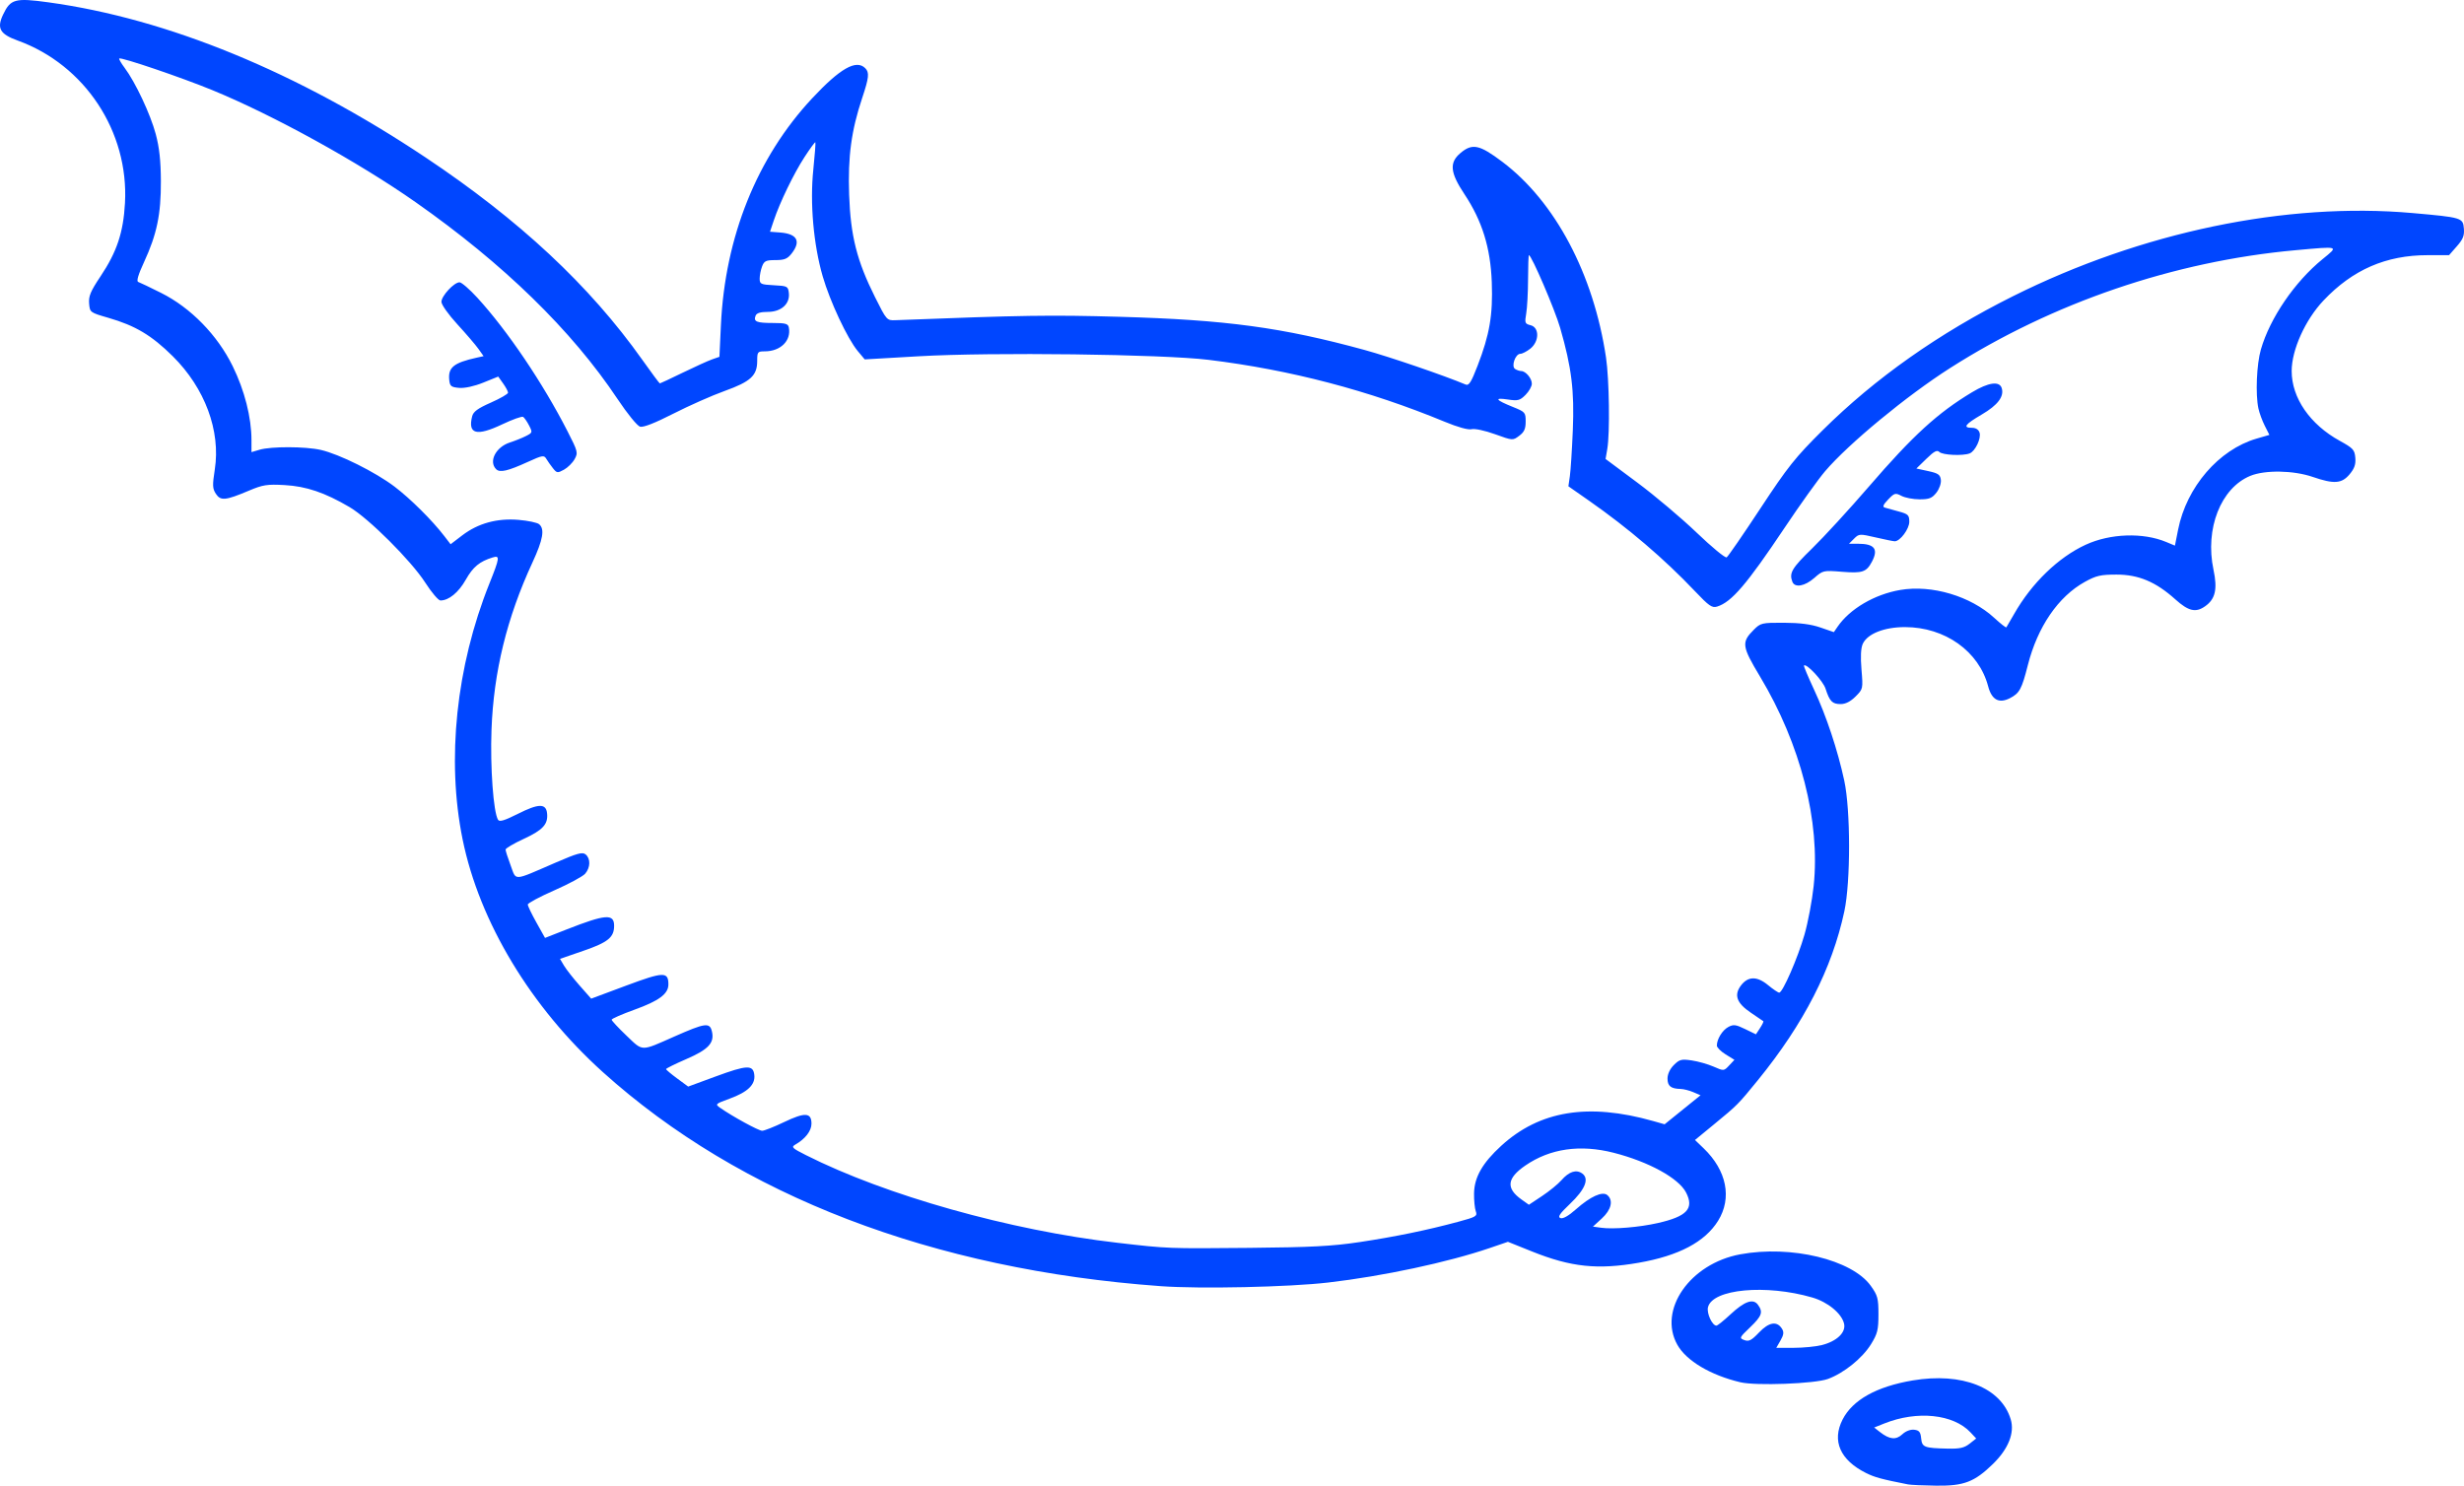
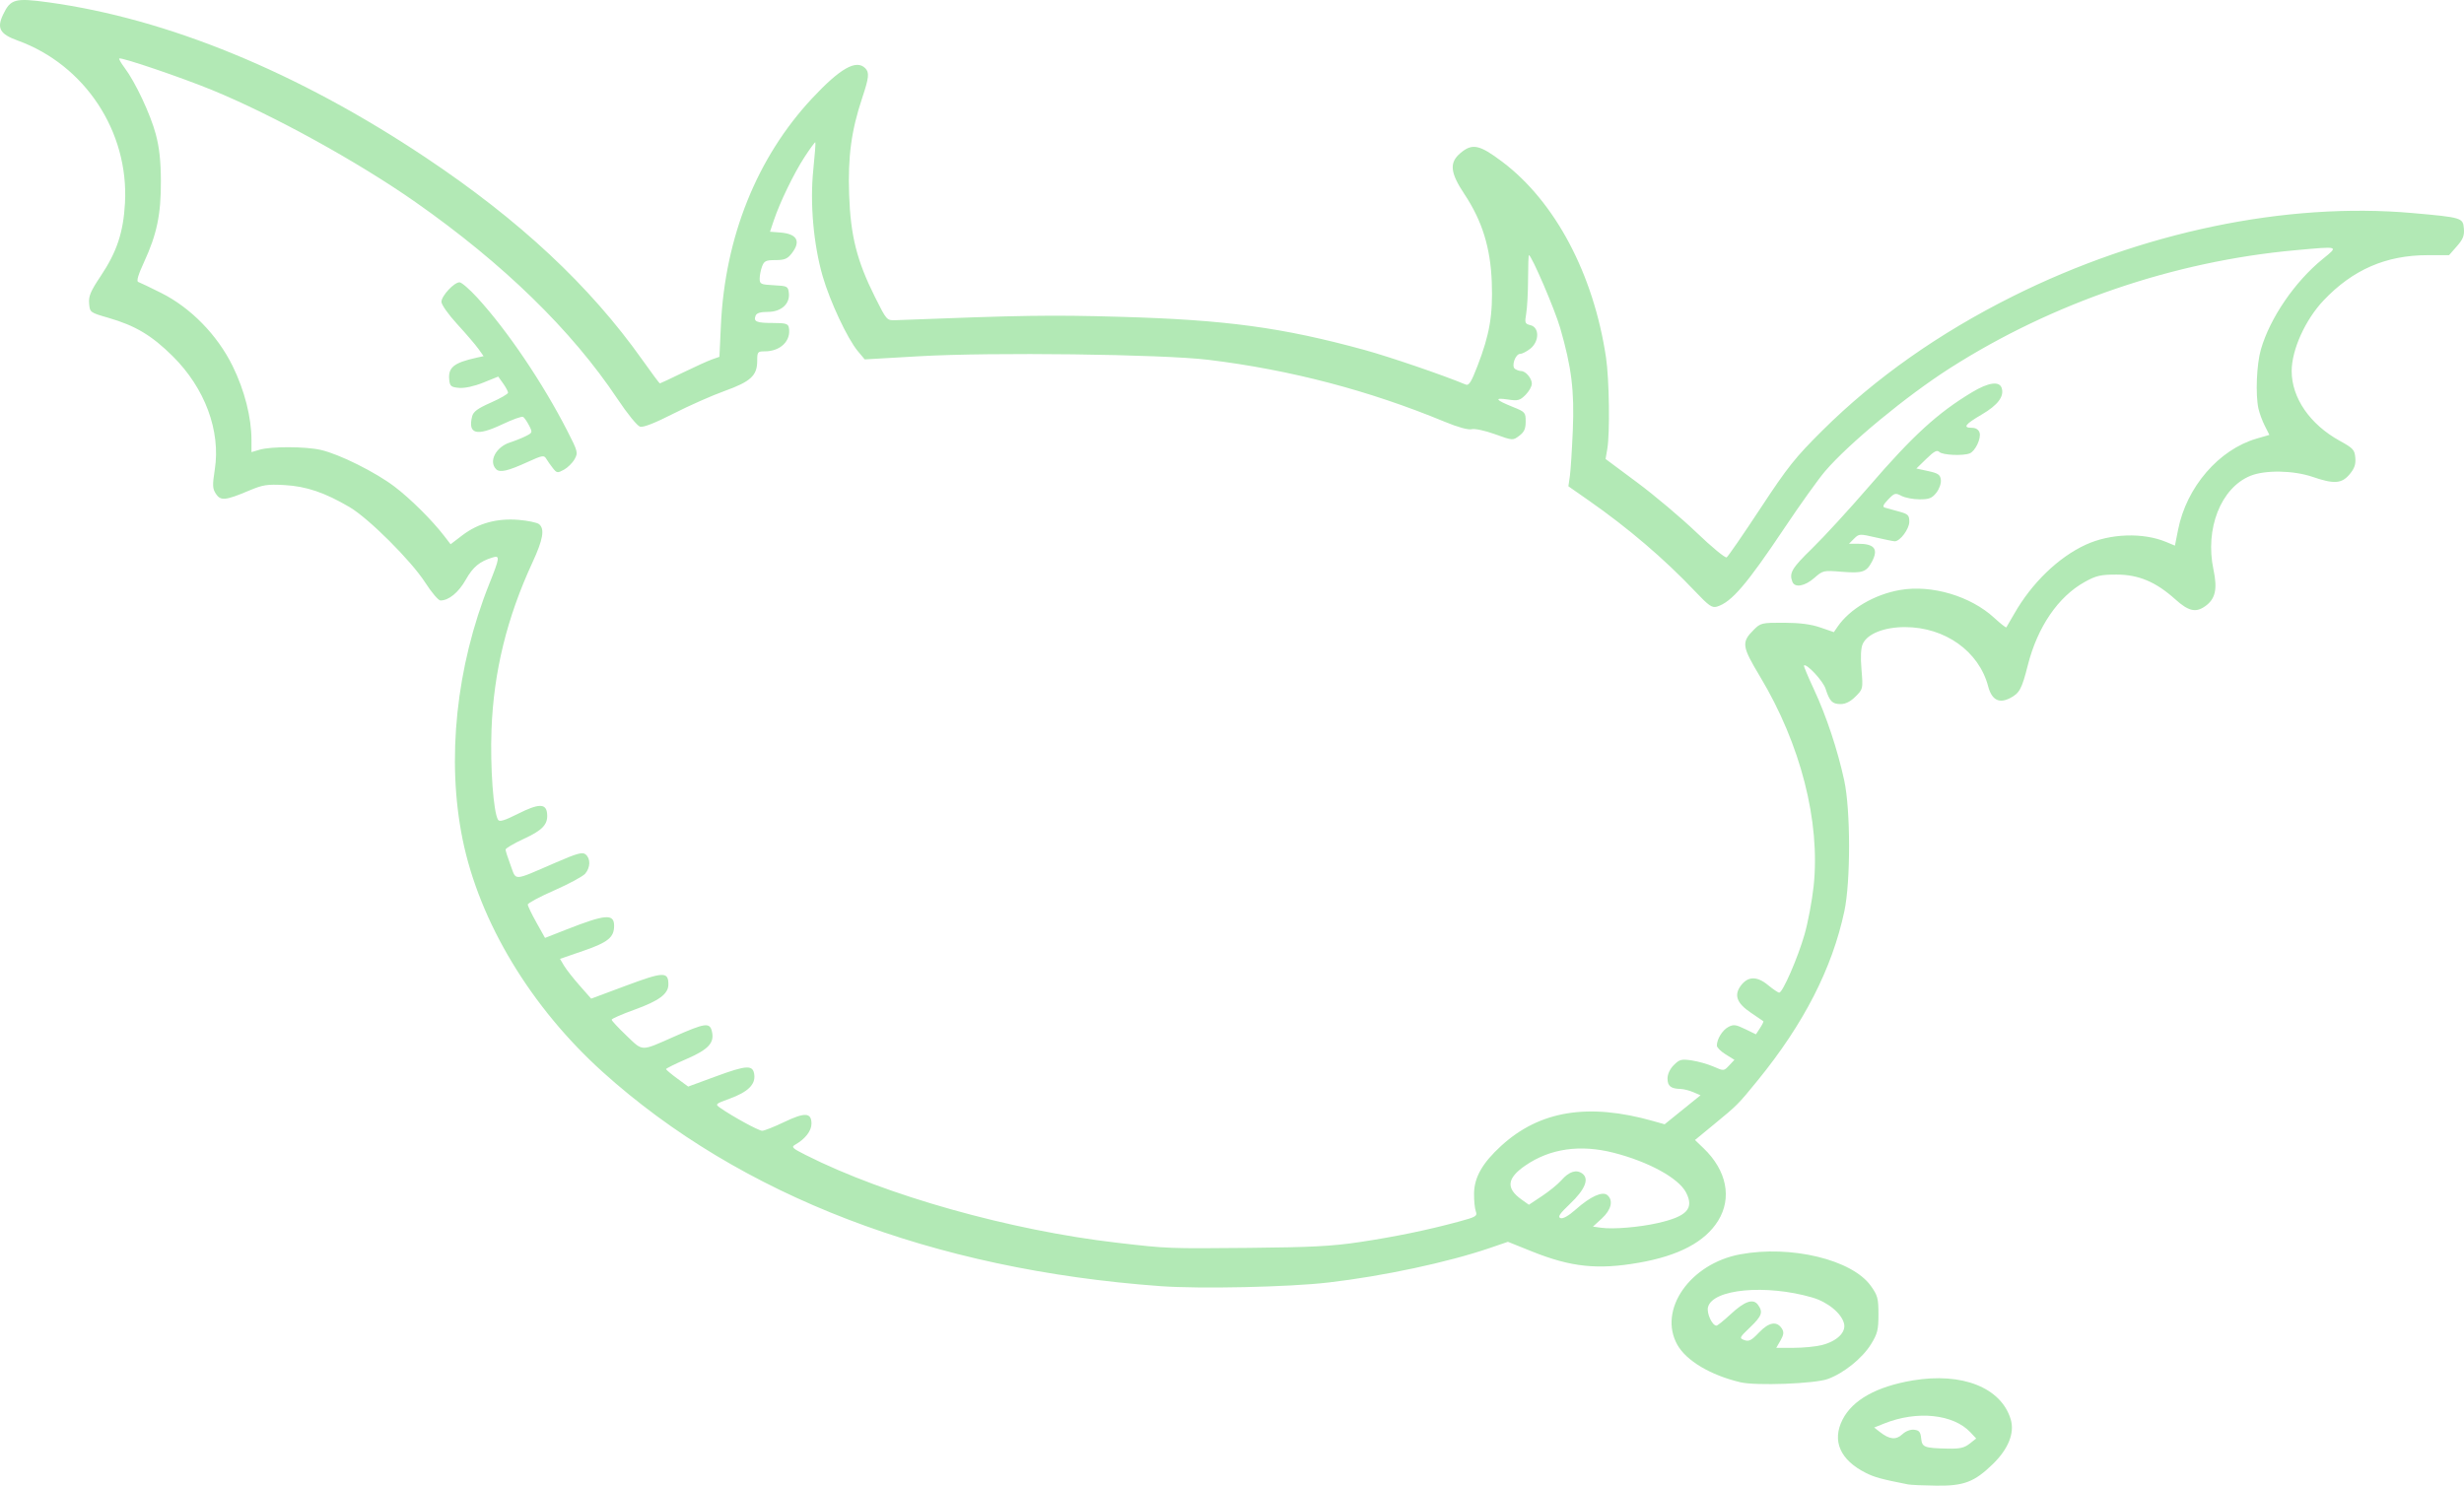
<svg xmlns="http://www.w3.org/2000/svg" id="svg3371" version="1.1" width="1248.488" height="752.929" viewBox="0 0 1248.488 752.929">
  <defs id="defs3375" />
  <g id="layer4" transform="translate(-593.7304,384.7211)">
-     <path transform="translate(-987.6005,-2614.157)" id="path3571" style="display:inline;fill:#0046FF" d="m 2421.297,2849.273 c 14.861,-3.37 18.548,-7.363 14.329,-15.521 -3.744,-7.24 -18.936,-15.574 -36.647,-20.104 -17.014,-4.351 -32.254,-2.146 -44.794,6.482 -9.338,6.425 -9.901,11.519 -1.905,17.213 l 3.725,2.652 6.685,-4.438 c 3.677,-2.441 8.091,-6.044 9.81,-8.008 3.861,-4.411 7.539,-5.586 10.562,-3.376 3.64,2.662 1.441,8.073 -6.252,15.387 -5.226,4.968 -6.321,6.609 -4.801,7.192 1.253,0.481 4.089,-1.125 7.793,-4.414 7.351,-6.527 13.455,-9.305 15.932,-7.25 3.166,2.628 2.046,7.44 -2.755,11.838 l -4.521,4.141 4.208,0.584 c 6.098,0.846 19.209,-0.244 28.631,-2.381 z m -588.578,-382.055 c -3.924,-3.924 -0.158,-11.237 6.973,-13.54 2.576,-0.832 6.236,-2.299 8.133,-3.259 3.336,-1.689 3.388,-1.866 1.571,-5.378 -1.033,-1.998 -2.389,-3.948 -3.013,-4.334 -0.624,-0.386 -5.371,1.31 -10.548,3.769 -13.041,6.193 -17.543,5.002 -15.273,-4.042 0.599,-2.386 2.825,-4.021 9.486,-6.962 4.787,-2.114 8.703,-4.377 8.703,-5.027 0,-0.651 -1.119,-2.754 -2.486,-4.674 l -2.486,-3.491 -7.57,3.058 c -4.598,1.857 -9.389,2.906 -12.202,2.673 -3.987,-0.331 -4.686,-0.855 -5.021,-3.76 -0.757,-6.56 2.099,-8.935 13.885,-11.55 l 3.495,-0.775 -2.625,-3.686 c -1.444,-2.027 -6.251,-7.638 -10.683,-12.467 -4.495,-4.898 -8.058,-9.927 -8.058,-11.372 0,-2.986 6.407,-9.899 9.174,-9.899 1.026,0 5.083,3.516 9.014,7.812 15.288,16.709 33.242,43.297 45.688,67.657 5.259,10.293 5.416,10.911 3.593,14.178 -1.048,1.879 -3.473,4.273 -5.388,5.322 -3.257,1.783 -3.619,1.734 -5.594,-0.758 -1.162,-1.465 -2.674,-3.613 -3.362,-4.772 -1.141,-1.925 -1.956,-1.786 -9.375,1.599 -10.162,4.637 -14.158,5.554 -16.031,3.681 z m 656.79,57.054 c -1.713,-4.464 -0.273,-6.897 10.016,-16.911 5.926,-5.768 18.86,-19.861 28.742,-31.318 22.385,-25.951 34.793,-37.302 52.284,-47.826 8.322,-5.007 13.862,-5.786 15.028,-2.112 1.346,4.242 -1.984,8.655 -10.126,13.416 -8.5,4.971 -9.783,6.728 -4.913,6.728 1.917,0 3.327,0.901 3.814,2.438 0.926,2.916 -2.196,9.446 -5.036,10.536 -3.478,1.335 -13.747,0.848 -15.321,-0.725 -1.169,-1.169 -2.626,-0.408 -6.577,3.438 l -5.075,4.939 6.015,1.31 c 5.063,1.103 6.074,1.806 6.387,4.443 0.211,1.779 -0.774,4.59 -2.278,6.502 -2.205,2.804 -3.631,3.368 -8.497,3.361 -3.216,0 -7.345,-0.789 -9.175,-1.744 -3.103,-1.619 -3.561,-1.494 -6.761,1.846 -2.535,2.647 -2.972,3.718 -1.671,4.102 0.969,0.286 4.152,1.169 7.074,1.962 4.752,1.291 5.312,1.84 5.312,5.2 0,3.651 -4.648,9.893 -7.366,9.893 -0.676,0 -5.012,-0.877 -9.635,-1.95 -8.159,-1.892 -8.482,-1.874 -10.98,0.625 l -2.574,2.575 4.551,0 c 8.408,0 10.486,2.695 7.051,9.145 -2.774,5.209 -4.816,5.895 -15.075,5.067 -9.507,-0.767 -9.722,-0.719 -14.106,3.13 -4.808,4.221 -9.888,5.104 -11.106,1.931 z M 2270,2858.949 c 18.213,-2.738 34.434,-6.074 50.152,-10.315 9.164,-2.473 9.848,-2.881 8.948,-5.343 -0.536,-1.466 -0.933,-5.542 -0.881,-9.058 0.12,-8.182 4.261,-15.428 13.792,-24.14 19.48,-17.804 44.112,-21.816 76.941,-12.531 l 5.827,1.648 9.102,-7.354 9.102,-7.354 -3.679,-1.57 c -2.023,-0.863 -4.899,-1.595 -6.389,-1.626 -4.948,-0.102 -6.665,-1.454 -6.665,-5.247 0,-2.274 1.218,-4.892 3.199,-6.872 2.852,-2.852 3.835,-3.106 9.062,-2.34 3.225,0.472 8.206,1.885 11.069,3.138 5.19,2.272 5.213,2.271 7.89,-0.579 l 2.684,-2.858 -4.452,-2.752 c -2.449,-1.513 -4.452,-3.523 -4.452,-4.466 0,-3.276 2.794,-7.817 5.8,-9.426 2.61,-1.397 3.775,-1.254 8.511,1.047 l 5.487,2.666 2.076,-3.168 c 1.142,-1.742 1.89,-3.309 1.663,-3.482 -0.227,-0.173 -3.079,-2.116 -6.339,-4.319 -7.126,-4.816 -8.626,-8.884 -5.05,-13.696 3.578,-4.814 8.162,-4.91 13.77,-0.287 2.558,2.109 5.113,3.834 5.678,3.834 1.747,0 9.387,-17.544 12.793,-29.375 1.781,-6.188 3.877,-17.297 4.657,-24.688 3.442,-32.619 -6.593,-71.854 -27.123,-106.042 -9.289,-15.469 -9.556,-17.454 -3.205,-23.805 3.447,-3.448 4.052,-3.588 15.248,-3.549 8.086,0.029 13.751,0.763 18.487,2.398 l 6.829,2.357 1.856,-2.711 c 6.21,-9.07 18.747,-16.434 31.78,-18.666 15.977,-2.737 35.662,3.112 47.644,14.156 3.156,2.909 5.908,5.067 6.115,4.794 0.207,-0.272 1.974,-3.308 3.927,-6.745 8.887,-15.646 22.394,-28.724 36.27,-35.118 12.453,-5.738 29.079,-6.298 40.859,-1.376 l 4.366,1.824 1.62,-8.149 c 4.284,-21.553 20.613,-40.5 39.701,-46.065 l 6.545,-1.908 -2.33,-4.604 c -1.282,-2.532 -2.735,-6.479 -3.23,-8.77 -1.55,-7.176 -0.914,-22.428 1.246,-29.907 4.597,-15.917 17.136,-34.289 31.249,-45.786 8.278,-6.744 8.817,-6.567 -13.776,-4.516 -61.49,5.583 -123.012,26.584 -174.969,59.728 -22.028,14.052 -51.414,38.315 -63.328,52.287 -3.451,4.048 -12.668,16.922 -20.482,28.61 -19.212,28.736 -26.862,37.677 -34.199,39.968 -2.567,0.802 -4.119,-0.273 -11.25,-7.795 -15.495,-16.345 -33.81,-31.994 -53.698,-45.884 l -10.426,-7.282 0.743,-5.129 c 0.409,-2.821 1.082,-13.285 1.497,-23.254 0.835,-20.062 -0.617,-31.821 -6.405,-51.875 -2.7,-9.356 -14.525,-36.877 -15.843,-36.874 -0.214,5e-4 -0.407,5.485 -0.428,12.188 -0.021,6.703 -0.44,14.517 -0.931,17.365 -0.828,4.808 -0.668,5.235 2.227,5.961 4.532,1.137 4.427,8.274 -0.175,11.894 -1.811,1.425 -4.075,2.591 -5.031,2.591 -2.534,0 -4.74,6.371 -2.662,7.69 0.886,0.562 2.274,1.031 3.084,1.041 2.312,0.03 5.402,3.699 5.402,6.415 0,1.357 -1.44,3.907 -3.199,5.667 -2.857,2.857 -3.827,3.106 -9.062,2.326 -7.045,-1.049 -6.136,0.251 2.646,3.781 6.237,2.507 6.49,2.796 6.49,7.397 0,3.708 -0.737,5.339 -3.27,7.229 -3.266,2.438 -3.279,2.438 -12.27,-0.806 -5.083,-1.834 -10.232,-2.938 -11.83,-2.537 -1.756,0.441 -6.957,-0.999 -13.715,-3.796 -38.277,-15.845 -78.143,-26.3 -119.54,-31.349 -23.645,-2.884 -109.893,-3.953 -146.825,-1.82 l -27.45,1.586 -3.529,-4.225 c -5.214,-6.244 -14.083,-25.156 -17.767,-37.889 -4.66,-16.106 -6.51,-37.109 -4.756,-54.012 0.772,-7.446 1.239,-13.704 1.036,-13.906 -0.202,-0.202 -2.667,3.165 -5.479,7.482 -5.42,8.325 -12.477,22.896 -15.607,32.225 l -1.887,5.625 5.17,0.399 c 8.612,0.664 10.653,4.454 5.753,10.683 -2.106,2.677 -3.632,3.294 -8.156,3.294 -4.824,0 -5.728,0.427 -6.784,3.206 -0.67,1.764 -1.219,4.548 -1.219,6.188 0,2.752 0.551,3.01 7.188,3.356 6.872,0.358 7.205,0.531 7.596,3.942 0.63,5.512 -3.884,9.557 -10.665,9.557 -3.756,0 -5.676,0.599 -6.186,1.929 -1.157,3.015 0.449,3.696 8.717,3.696 6.454,0 7.759,0.367 8.13,2.286 1.291,6.671 -4.184,12.089 -12.217,12.089 -3.592,0 -3.812,0.279 -3.812,4.831 0,7.456 -3.298,10.501 -16.521,15.251 -6.382,2.293 -18.055,7.461 -25.94,11.485 -9.289,4.741 -15.229,7.072 -16.875,6.62 -1.44,-0.395 -6.418,-6.512 -11.499,-14.13 -23.171,-34.74 -57.784,-68.468 -102.29,-99.673 -29.009,-20.34 -71.952,-44.02 -102.89,-56.737 -15.676,-6.444 -46.407,-16.891 -47.239,-16.059 -0.256,0.257 0.979,2.395 2.746,4.752 5.433,7.247 13.057,23.474 15.74,33.498 1.839,6.872 2.57,13.554 2.616,23.912 0.075,16.803 -2.036,26.95 -8.53,41.006 -2.998,6.488 -3.945,9.744 -2.933,10.081 0.822,0.274 6.03,2.768 11.573,5.543 15.023,7.519 28.524,21.337 36.27,37.121 6.046,12.321 9.522,26.017 9.522,37.523 l 0,6.053 4.062,-1.209 c 5.864,-1.746 23.261,-1.694 31.092,0.091 9.371,2.138 27.675,11.256 37.346,18.605 8.082,6.142 19.018,17.006 25.168,25.004 l 3.223,4.191 5.886,-4.492 c 8.044,-6.14 17.643,-8.782 28.579,-7.865 4.736,0.397 9.406,1.382 10.378,2.189 2.945,2.444 2.021,7.762 -3.374,19.423 -12.94,27.97 -19.649,55.377 -20.738,84.706 -0.705,19.007 0.955,41.861 3.319,45.686 0.715,1.157 3.265,0.393 9.997,-2.998 10.466,-5.271 14.254,-5.374 14.827,-0.406 0.644,5.585 -2.031,8.554 -11.756,13.047 -5.092,2.353 -9.259,4.802 -9.259,5.443 0,0.641 1.156,4.254 2.568,8.03 2.981,7.966 0.798,8.099 22.691,-1.375 11.171,-4.834 13.703,-5.527 15.312,-4.191 2.565,2.129 2.445,6.674 -0.259,9.782 -1.203,1.383 -8.234,5.174 -15.625,8.424 -7.391,3.25 -13.438,6.486 -13.438,7.191 0,0.705 1.967,4.799 4.37,9.097 l 4.37,7.815 10.924,-4.289 c 19.728,-7.745 24.085,-8.083 24.085,-1.871 0,5.876 -3.072,8.382 -15.548,12.683 l -11.869,4.091 2.013,3.408 c 1.107,1.875 4.662,6.412 7.898,10.083 l 5.885,6.675 17.753,-6.619 c 18.961,-7.069 21.368,-7.136 21.368,-0.591 0,4.791 -4.739,8.321 -17.188,12.806 -6.359,2.291 -11.562,4.574 -11.562,5.072 0,0.498 3.373,4.124 7.497,8.057 8.544,8.15 6.975,8.122 24.378,0.428 15.418,-6.816 17.774,-7.157 18.885,-2.731 1.486,5.92 -1.585,9.293 -12.93,14.204 -5.658,2.45 -10.275,4.735 -10.26,5.079 0.015,0.344 2.544,2.476 5.62,4.739 l 5.592,4.114 13.904,-5.116 c 15.944,-5.867 19.003,-5.991 19.598,-0.794 0.565,4.937 -3.337,8.695 -12.495,12.034 -7.302,2.663 -7.447,2.801 -4.821,4.641 6.309,4.419 19.516,11.632 21.298,11.632 1.062,0 6.068,-1.983 11.124,-4.406 10.546,-5.054 13.86,-4.863 13.86,0.797 0,3.685 -3.109,7.712 -8.198,10.62 -2.173,1.242 -1.613,1.797 5.374,5.324 40.405,20.398 103.437,38.143 157.825,44.432 25.722,2.974 25.533,2.967 66.875,2.58 31.164,-0.292 42.054,-0.859 55.625,-2.899 z m -100.625,22.292 c -115.488,-8.373 -212.941,-45.771 -282.522,-108.417 -36.528,-32.887 -62.62,-76.184 -71.133,-118.037 -8.216,-40.39 -3.285,-87.447 13.581,-129.601 5.278,-13.193 5.428,-14.407 1.637,-13.237 -6.63,2.045 -9.941,4.787 -13.591,11.255 -3.665,6.494 -8.601,10.546 -12.849,10.546 -1.032,0 -4.499,-4.078 -7.704,-9.062 -7.132,-11.092 -28.645,-32.559 -38.338,-38.256 -12.521,-7.359 -21.939,-10.553 -32.909,-11.162 -8.895,-0.493 -11.023,-0.16 -18.125,2.841 -11.839,5.003 -14.309,5.237 -16.7,1.587 -1.731,-2.642 -1.806,-4.3 -0.558,-12.329 3.043,-19.576 -4.998,-41.244 -21.3,-57.395 -10.684,-10.585 -18.942,-15.514 -32.614,-19.469 -9.299,-2.689 -9.378,-2.748 -9.764,-7.254 -0.318,-3.716 0.733,-6.22 5.777,-13.762 8.283,-12.384 11.566,-22.225 12.391,-37.148 2.004,-36.227 -20.319,-70.046 -54.361,-82.358 -9.039,-3.269 -10.699,-6.231 -7.386,-13.179 3.759,-7.883 6.068,-8.506 22.937,-6.189 60.48,8.31 126.275,35.367 191.031,78.557 47.648,31.779 83.254,65.017 109.861,102.552 4.689,6.614 8.709,12.026 8.934,12.026 0.225,0 5.464,-2.46 11.641,-5.466 6.177,-3.007 12.878,-6.04 14.891,-6.742 l 3.659,-1.276 0.75,-16.07 c 2.088,-44.74 18.252,-84.948 46.185,-114.887 14.24,-15.263 22.378,-19.884 26.954,-15.308 2.155,2.155 1.885,4.797 -1.538,15.036 -5.515,16.498 -7.308,29.774 -6.63,49.089 0.733,20.877 3.919,33.488 13.109,51.875 5.857,11.719 5.992,11.873 10.31,11.706 65.064,-2.517 78.436,-2.719 113.75,-1.722 53.708,1.516 82.369,5.403 124.016,16.817 12.587,3.45 40.185,12.89 51.172,17.505 1.675,0.703 2.817,-1.088 6.066,-9.511 6.125,-15.882 7.802,-25.734 7.199,-42.294 -0.637,-17.504 -4.876,-31.159 -13.872,-44.69 -7.264,-10.927 -7.745,-15.976 -1.985,-20.824 5.994,-5.044 9.608,-4.285 21.203,4.452 26.78,20.179 46.237,56.913 52.538,99.187 1.64,11.002 2.021,38.338 0.646,46.328 l -0.874,5.078 16.106,11.99 c 8.858,6.595 22.372,17.994 30.03,25.333 7.658,7.339 14.505,12.984 15.216,12.545 0.71,-0.439 8.397,-11.592 17.083,-24.786 13.915,-21.137 17.666,-25.848 31.561,-39.634 26.644,-26.435 59.028,-49.25 96.395,-67.911 65.241,-32.581 138.528,-47.84 202.5,-42.161 24.998,2.219 25.547,2.384 26.006,7.829 0.303,3.605 -0.42,5.434 -3.567,9.018 l -3.948,4.496 -10.858,0 c -21.062,0 -37.958,7.353 -52.73,22.948 -9.261,9.777 -16.154,25.043 -16.154,35.775 0,13.601 9.277,27.061 24.375,35.366 6.779,3.729 7.536,4.555 7.878,8.595 0.284,3.363 -0.439,5.44 -2.924,8.393 -3.991,4.743 -7.863,5.009 -18.704,1.286 -9.709,-3.334 -24.164,-3.572 -31.583,-0.519 -14.95,6.151 -23.051,26.788 -18.659,47.531 2.104,9.937 0.957,14.919 -4.279,18.587 -4.745,3.324 -8.38,2.472 -15.055,-3.53 -9.88,-8.883 -18.599,-12.557 -29.799,-12.556 -8.049,10e-5 -10.319,0.523 -16.049,3.697 -13.484,7.469 -23.957,22.774 -28.886,42.215 -3.072,12.118 -4.198,14.2 -9.025,16.697 -5.582,2.887 -9.262,0.898 -11.082,-5.991 -4.691,-17.749 -21.822,-29.961 -42.089,-30.003 -10.548,-0.021 -19.108,3.374 -21.447,8.507 -0.97,2.128 -1.187,6.522 -0.644,13.03 0.813,9.745 0.79,9.848 -3.008,13.646 -2.542,2.542 -5.067,3.827 -7.52,3.827 -4.273,0 -5.602,-1.349 -7.678,-7.797 -1.27,-3.944 -9.702,-12.989 -10.947,-11.743 -0.215,0.215 2.078,5.684 5.095,12.153 6.251,13.405 11.978,30.647 15.325,46.138 3.234,14.967 3.263,51.24 0.054,66.25 -6.205,29.017 -20.518,56.975 -43.835,85.625 -9.961,12.24 -10.332,12.613 -22.244,22.398 l -9.607,7.892 4.401,4.23 c 11.681,11.227 14.464,25.197 7.313,36.715 -6.652,10.713 -19.917,17.728 -40.219,21.268 -20.831,3.633 -34.312,2.212 -54.012,-5.691 l -12.259,-4.919 -9.255,3.162 c -21.123,7.218 -53.983,14.238 -81.754,17.465 -20.053,2.331 -64.879,3.304 -85,1.845 z m 335.041,29.869 c 7.637,-1.923 12.322,-6.426 11.287,-10.85 -1.213,-5.19 -8.243,-10.98 -16.107,-13.266 -23.485,-6.827 -50.525,-4.313 -52.841,4.914 -0.761,3.034 2.13,9.343 4.282,9.343 0.539,0 3.711,-2.543 7.049,-5.652 7.218,-6.721 11.551,-8.245 13.984,-4.918 2.707,3.701 2.017,5.676 -3.991,11.433 -5.454,5.226 -5.564,5.473 -2.888,6.464 2.288,0.847 3.614,0.157 7.448,-3.873 5.018,-5.276 9.078,-5.928 11.608,-1.867 1.057,1.696 0.881,3.08 -0.752,5.938 l -2.129,3.726 8.763,0 c 4.82,0 11.249,-0.626 14.286,-1.391 z m -41.291,18.833 c -15.105,-3.602 -27.322,-10.866 -31.879,-18.955 -9.948,-17.661 6.369,-41.166 31.847,-45.876 25.74,-4.758 56.619,2.688 66.133,15.949 3.506,4.886 3.9,6.349 3.9,14.473 0,7.881 -0.485,9.822 -3.789,15.167 -4.379,7.082 -13.739,14.619 -21.835,17.581 -6.634,2.427 -36.476,3.544 -44.375,1.661 z m 116.158,31.157 3.37,-2.651 -2.889,-3.093 c -8.653,-9.265 -27.052,-11.171 -43.667,-4.523 l -5.144,2.058 2.961,2.309 c 4.836,3.77 8.109,4.093 11.307,1.114 1.721,-1.603 4.125,-2.525 6.011,-2.305 2.524,0.295 3.219,1.152 3.529,4.352 0.439,4.537 1.516,4.953 13.508,5.22 6.066,0.135 8.339,-0.377 11.014,-2.48 z m -31.158,20.619 c -13.328,-2.625 -16.92,-3.598 -21.25,-5.757 -13.16,-6.562 -17.444,-16.295 -11.93,-27.104 5.081,-9.96 17.203,-16.734 35.472,-19.825 25.081,-4.243 44.909,3.624 49.735,19.733 2.054,6.857 -1.194,14.976 -9.054,22.633 -9.332,9.089 -14.671,11.129 -28.68,10.957 -6.486,-0.08 -12.918,-0.366 -14.293,-0.637 z" />
+     <path transform="translate(-987.6005,-2614.157)" id="path3571" style="display:inline;fill:#B2E9B5" d="m 2421.297,2849.273 c 14.861,-3.37 18.548,-7.363 14.329,-15.521 -3.744,-7.24 -18.936,-15.574 -36.647,-20.104 -17.014,-4.351 -32.254,-2.146 -44.794,6.482 -9.338,6.425 -9.901,11.519 -1.905,17.213 l 3.725,2.652 6.685,-4.438 c 3.677,-2.441 8.091,-6.044 9.81,-8.008 3.861,-4.411 7.539,-5.586 10.562,-3.376 3.64,2.662 1.441,8.073 -6.252,15.387 -5.226,4.968 -6.321,6.609 -4.801,7.192 1.253,0.481 4.089,-1.125 7.793,-4.414 7.351,-6.527 13.455,-9.305 15.932,-7.25 3.166,2.628 2.046,7.44 -2.755,11.838 l -4.521,4.141 4.208,0.584 c 6.098,0.846 19.209,-0.244 28.631,-2.381 z m -588.578,-382.055 c -3.924,-3.924 -0.158,-11.237 6.973,-13.54 2.576,-0.832 6.236,-2.299 8.133,-3.259 3.336,-1.689 3.388,-1.866 1.571,-5.378 -1.033,-1.998 -2.389,-3.948 -3.013,-4.334 -0.624,-0.386 -5.371,1.31 -10.548,3.769 -13.041,6.193 -17.543,5.002 -15.273,-4.042 0.599,-2.386 2.825,-4.021 9.486,-6.962 4.787,-2.114 8.703,-4.377 8.703,-5.027 0,-0.651 -1.119,-2.754 -2.486,-4.674 l -2.486,-3.491 -7.57,3.058 c -4.598,1.857 -9.389,2.906 -12.202,2.673 -3.987,-0.331 -4.686,-0.855 -5.021,-3.76 -0.757,-6.56 2.099,-8.935 13.885,-11.55 l 3.495,-0.775 -2.625,-3.686 c -1.444,-2.027 -6.251,-7.638 -10.683,-12.467 -4.495,-4.898 -8.058,-9.927 -8.058,-11.372 0,-2.986 6.407,-9.899 9.174,-9.899 1.026,0 5.083,3.516 9.014,7.812 15.288,16.709 33.242,43.297 45.688,67.657 5.259,10.293 5.416,10.911 3.593,14.178 -1.048,1.879 -3.473,4.273 -5.388,5.322 -3.257,1.783 -3.619,1.734 -5.594,-0.758 -1.162,-1.465 -2.674,-3.613 -3.362,-4.772 -1.141,-1.925 -1.956,-1.786 -9.375,1.599 -10.162,4.637 -14.158,5.554 -16.031,3.681 z m 656.79,57.054 c -1.713,-4.464 -0.273,-6.897 10.016,-16.911 5.926,-5.768 18.86,-19.861 28.742,-31.318 22.385,-25.951 34.793,-37.302 52.284,-47.826 8.322,-5.007 13.862,-5.786 15.028,-2.112 1.346,4.242 -1.984,8.655 -10.126,13.416 -8.5,4.971 -9.783,6.728 -4.913,6.728 1.917,0 3.327,0.901 3.814,2.438 0.926,2.916 -2.196,9.446 -5.036,10.536 -3.478,1.335 -13.747,0.848 -15.321,-0.725 -1.169,-1.169 -2.626,-0.408 -6.577,3.438 l -5.075,4.939 6.015,1.31 c 5.063,1.103 6.074,1.806 6.387,4.443 0.211,1.779 -0.774,4.59 -2.278,6.502 -2.205,2.804 -3.631,3.368 -8.497,3.361 -3.216,0 -7.345,-0.789 -9.175,-1.744 -3.103,-1.619 -3.561,-1.494 -6.761,1.846 -2.535,2.647 -2.972,3.718 -1.671,4.102 0.969,0.286 4.152,1.169 7.074,1.962 4.752,1.291 5.312,1.84 5.312,5.2 0,3.651 -4.648,9.893 -7.366,9.893 -0.676,0 -5.012,-0.877 -9.635,-1.95 -8.159,-1.892 -8.482,-1.874 -10.98,0.625 l -2.574,2.575 4.551,0 c 8.408,0 10.486,2.695 7.051,9.145 -2.774,5.209 -4.816,5.895 -15.075,5.067 -9.507,-0.767 -9.722,-0.719 -14.106,3.13 -4.808,4.221 -9.888,5.104 -11.106,1.931 z M 2270,2858.949 c 18.213,-2.738 34.434,-6.074 50.152,-10.315 9.164,-2.473 9.848,-2.881 8.948,-5.343 -0.536,-1.466 -0.933,-5.542 -0.881,-9.058 0.12,-8.182 4.261,-15.428 13.792,-24.14 19.48,-17.804 44.112,-21.816 76.941,-12.531 l 5.827,1.648 9.102,-7.354 9.102,-7.354 -3.679,-1.57 c -2.023,-0.863 -4.899,-1.595 -6.389,-1.626 -4.948,-0.102 -6.665,-1.454 -6.665,-5.247 0,-2.274 1.218,-4.892 3.199,-6.872 2.852,-2.852 3.835,-3.106 9.062,-2.34 3.225,0.472 8.206,1.885 11.069,3.138 5.19,2.272 5.213,2.271 7.89,-0.579 l 2.684,-2.858 -4.452,-2.752 c -2.449,-1.513 -4.452,-3.523 -4.452,-4.466 0,-3.276 2.794,-7.817 5.8,-9.426 2.61,-1.397 3.775,-1.254 8.511,1.047 l 5.487,2.666 2.076,-3.168 c 1.142,-1.742 1.89,-3.309 1.663,-3.482 -0.227,-0.173 -3.079,-2.116 -6.339,-4.319 -7.126,-4.816 -8.626,-8.884 -5.05,-13.696 3.578,-4.814 8.162,-4.91 13.77,-0.287 2.558,2.109 5.113,3.834 5.678,3.834 1.747,0 9.387,-17.544 12.793,-29.375 1.781,-6.188 3.877,-17.297 4.657,-24.688 3.442,-32.619 -6.593,-71.854 -27.123,-106.042 -9.289,-15.469 -9.556,-17.454 -3.205,-23.805 3.447,-3.448 4.052,-3.588 15.248,-3.549 8.086,0.029 13.751,0.763 18.487,2.398 l 6.829,2.357 1.856,-2.711 c 6.21,-9.07 18.747,-16.434 31.78,-18.666 15.977,-2.737 35.662,3.112 47.644,14.156 3.156,2.909 5.908,5.067 6.115,4.794 0.207,-0.272 1.974,-3.308 3.927,-6.745 8.887,-15.646 22.394,-28.724 36.27,-35.118 12.453,-5.738 29.079,-6.298 40.859,-1.376 l 4.366,1.824 1.62,-8.149 c 4.284,-21.553 20.613,-40.5 39.701,-46.065 l 6.545,-1.908 -2.33,-4.604 c -1.282,-2.532 -2.735,-6.479 -3.23,-8.77 -1.55,-7.176 -0.914,-22.428 1.246,-29.907 4.597,-15.917 17.136,-34.289 31.249,-45.786 8.278,-6.744 8.817,-6.567 -13.776,-4.516 -61.49,5.583 -123.012,26.584 -174.969,59.728 -22.028,14.052 -51.414,38.315 -63.328,52.287 -3.451,4.048 -12.668,16.922 -20.482,28.61 -19.212,28.736 -26.862,37.677 -34.199,39.968 -2.567,0.802 -4.119,-0.273 -11.25,-7.795 -15.495,-16.345 -33.81,-31.994 -53.698,-45.884 l -10.426,-7.282 0.743,-5.129 c 0.409,-2.821 1.082,-13.285 1.497,-23.254 0.835,-20.062 -0.617,-31.821 -6.405,-51.875 -2.7,-9.356 -14.525,-36.877 -15.843,-36.874 -0.214,5e-4 -0.407,5.485 -0.428,12.188 -0.021,6.703 -0.44,14.517 -0.931,17.365 -0.828,4.808 -0.668,5.235 2.227,5.961 4.532,1.137 4.427,8.274 -0.175,11.894 -1.811,1.425 -4.075,2.591 -5.031,2.591 -2.534,0 -4.74,6.371 -2.662,7.69 0.886,0.562 2.274,1.031 3.084,1.041 2.312,0.03 5.402,3.699 5.402,6.415 0,1.357 -1.44,3.907 -3.199,5.667 -2.857,2.857 -3.827,3.106 -9.062,2.326 -7.045,-1.049 -6.136,0.251 2.646,3.781 6.237,2.507 6.49,2.796 6.49,7.397 0,3.708 -0.737,5.339 -3.27,7.229 -3.266,2.438 -3.279,2.438 -12.27,-0.806 -5.083,-1.834 -10.232,-2.938 -11.83,-2.537 -1.756,0.441 -6.957,-0.999 -13.715,-3.796 -38.277,-15.845 -78.143,-26.3 -119.54,-31.349 -23.645,-2.884 -109.893,-3.953 -146.825,-1.82 l -27.45,1.586 -3.529,-4.225 c -5.214,-6.244 -14.083,-25.156 -17.767,-37.889 -4.66,-16.106 -6.51,-37.109 -4.756,-54.012 0.772,-7.446 1.239,-13.704 1.036,-13.906 -0.202,-0.202 -2.667,3.165 -5.479,7.482 -5.42,8.325 -12.477,22.896 -15.607,32.225 l -1.887,5.625 5.17,0.399 c 8.612,0.664 10.653,4.454 5.753,10.683 -2.106,2.677 -3.632,3.294 -8.156,3.294 -4.824,0 -5.728,0.427 -6.784,3.206 -0.67,1.764 -1.219,4.548 -1.219,6.188 0,2.752 0.551,3.01 7.188,3.356 6.872,0.358 7.205,0.531 7.596,3.942 0.63,5.512 -3.884,9.557 -10.665,9.557 -3.756,0 -5.676,0.599 -6.186,1.929 -1.157,3.015 0.449,3.696 8.717,3.696 6.454,0 7.759,0.367 8.13,2.286 1.291,6.671 -4.184,12.089 -12.217,12.089 -3.592,0 -3.812,0.279 -3.812,4.831 0,7.456 -3.298,10.501 -16.521,15.251 -6.382,2.293 -18.055,7.461 -25.94,11.485 -9.289,4.741 -15.229,7.072 -16.875,6.62 -1.44,-0.395 -6.418,-6.512 -11.499,-14.13 -23.171,-34.74 -57.784,-68.468 -102.29,-99.673 -29.009,-20.34 -71.952,-44.02 -102.89,-56.737 -15.676,-6.444 -46.407,-16.891 -47.239,-16.059 -0.256,0.257 0.979,2.395 2.746,4.752 5.433,7.247 13.057,23.474 15.74,33.498 1.839,6.872 2.57,13.554 2.616,23.912 0.075,16.803 -2.036,26.95 -8.53,41.006 -2.998,6.488 -3.945,9.744 -2.933,10.081 0.822,0.274 6.03,2.768 11.573,5.543 15.023,7.519 28.524,21.337 36.27,37.121 6.046,12.321 9.522,26.017 9.522,37.523 l 0,6.053 4.062,-1.209 c 5.864,-1.746 23.261,-1.694 31.092,0.091 9.371,2.138 27.675,11.256 37.346,18.605 8.082,6.142 19.018,17.006 25.168,25.004 l 3.223,4.191 5.886,-4.492 c 8.044,-6.14 17.643,-8.782 28.579,-7.865 4.736,0.397 9.406,1.382 10.378,2.189 2.945,2.444 2.021,7.762 -3.374,19.423 -12.94,27.97 -19.649,55.377 -20.738,84.706 -0.705,19.007 0.955,41.861 3.319,45.686 0.715,1.157 3.265,0.393 9.997,-2.998 10.466,-5.271 14.254,-5.374 14.827,-0.406 0.644,5.585 -2.031,8.554 -11.756,13.047 -5.092,2.353 -9.259,4.802 -9.259,5.443 0,0.641 1.156,4.254 2.568,8.03 2.981,7.966 0.798,8.099 22.691,-1.375 11.171,-4.834 13.703,-5.527 15.312,-4.191 2.565,2.129 2.445,6.674 -0.259,9.782 -1.203,1.383 -8.234,5.174 -15.625,8.424 -7.391,3.25 -13.438,6.486 -13.438,7.191 0,0.705 1.967,4.799 4.37,9.097 l 4.37,7.815 10.924,-4.289 c 19.728,-7.745 24.085,-8.083 24.085,-1.871 0,5.876 -3.072,8.382 -15.548,12.683 l -11.869,4.091 2.013,3.408 c 1.107,1.875 4.662,6.412 7.898,10.083 l 5.885,6.675 17.753,-6.619 c 18.961,-7.069 21.368,-7.136 21.368,-0.591 0,4.791 -4.739,8.321 -17.188,12.806 -6.359,2.291 -11.562,4.574 -11.562,5.072 0,0.498 3.373,4.124 7.497,8.057 8.544,8.15 6.975,8.122 24.378,0.428 15.418,-6.816 17.774,-7.157 18.885,-2.731 1.486,5.92 -1.585,9.293 -12.93,14.204 -5.658,2.45 -10.275,4.735 -10.26,5.079 0.015,0.344 2.544,2.476 5.62,4.739 l 5.592,4.114 13.904,-5.116 c 15.944,-5.867 19.003,-5.991 19.598,-0.794 0.565,4.937 -3.337,8.695 -12.495,12.034 -7.302,2.663 -7.447,2.801 -4.821,4.641 6.309,4.419 19.516,11.632 21.298,11.632 1.062,0 6.068,-1.983 11.124,-4.406 10.546,-5.054 13.86,-4.863 13.86,0.797 0,3.685 -3.109,7.712 -8.198,10.62 -2.173,1.242 -1.613,1.797 5.374,5.324 40.405,20.398 103.437,38.143 157.825,44.432 25.722,2.974 25.533,2.967 66.875,2.58 31.164,-0.292 42.054,-0.859 55.625,-2.899 z m -100.625,22.292 c -115.488,-8.373 -212.941,-45.771 -282.522,-108.417 -36.528,-32.887 -62.62,-76.184 -71.133,-118.037 -8.216,-40.39 -3.285,-87.447 13.581,-129.601 5.278,-13.193 5.428,-14.407 1.637,-13.237 -6.63,2.045 -9.941,4.787 -13.591,11.255 -3.665,6.494 -8.601,10.546 -12.849,10.546 -1.032,0 -4.499,-4.078 -7.704,-9.062 -7.132,-11.092 -28.645,-32.559 -38.338,-38.256 -12.521,-7.359 -21.939,-10.553 -32.909,-11.162 -8.895,-0.493 -11.023,-0.16 -18.125,2.841 -11.839,5.003 -14.309,5.237 -16.7,1.587 -1.731,-2.642 -1.806,-4.3 -0.558,-12.329 3.043,-19.576 -4.998,-41.244 -21.3,-57.395 -10.684,-10.585 -18.942,-15.514 -32.614,-19.469 -9.299,-2.689 -9.378,-2.748 -9.764,-7.254 -0.318,-3.716 0.733,-6.22 5.777,-13.762 8.283,-12.384 11.566,-22.225 12.391,-37.148 2.004,-36.227 -20.319,-70.046 -54.361,-82.358 -9.039,-3.269 -10.699,-6.231 -7.386,-13.179 3.759,-7.883 6.068,-8.506 22.937,-6.189 60.48,8.31 126.275,35.367 191.031,78.557 47.648,31.779 83.254,65.017 109.861,102.552 4.689,6.614 8.709,12.026 8.934,12.026 0.225,0 5.464,-2.46 11.641,-5.466 6.177,-3.007 12.878,-6.04 14.891,-6.742 l 3.659,-1.276 0.75,-16.07 c 2.088,-44.74 18.252,-84.948 46.185,-114.887 14.24,-15.263 22.378,-19.884 26.954,-15.308 2.155,2.155 1.885,4.797 -1.538,15.036 -5.515,16.498 -7.308,29.774 -6.63,49.089 0.733,20.877 3.919,33.488 13.109,51.875 5.857,11.719 5.992,11.873 10.31,11.706 65.064,-2.517 78.436,-2.719 113.75,-1.722 53.708,1.516 82.369,5.403 124.016,16.817 12.587,3.45 40.185,12.89 51.172,17.505 1.675,0.703 2.817,-1.088 6.066,-9.511 6.125,-15.882 7.802,-25.734 7.199,-42.294 -0.637,-17.504 -4.876,-31.159 -13.872,-44.69 -7.264,-10.927 -7.745,-15.976 -1.985,-20.824 5.994,-5.044 9.608,-4.285 21.203,4.452 26.78,20.179 46.237,56.913 52.538,99.187 1.64,11.002 2.021,38.338 0.646,46.328 l -0.874,5.078 16.106,11.99 c 8.858,6.595 22.372,17.994 30.03,25.333 7.658,7.339 14.505,12.984 15.216,12.545 0.71,-0.439 8.397,-11.592 17.083,-24.786 13.915,-21.137 17.666,-25.848 31.561,-39.634 26.644,-26.435 59.028,-49.25 96.395,-67.911 65.241,-32.581 138.528,-47.84 202.5,-42.161 24.998,2.219 25.547,2.384 26.006,7.829 0.303,3.605 -0.42,5.434 -3.567,9.018 l -3.948,4.496 -10.858,0 c -21.062,0 -37.958,7.353 -52.73,22.948 -9.261,9.777 -16.154,25.043 -16.154,35.775 0,13.601 9.277,27.061 24.375,35.366 6.779,3.729 7.536,4.555 7.878,8.595 0.284,3.363 -0.439,5.44 -2.924,8.393 -3.991,4.743 -7.863,5.009 -18.704,1.286 -9.709,-3.334 -24.164,-3.572 -31.583,-0.519 -14.95,6.151 -23.051,26.788 -18.659,47.531 2.104,9.937 0.957,14.919 -4.279,18.587 -4.745,3.324 -8.38,2.472 -15.055,-3.53 -9.88,-8.883 -18.599,-12.557 -29.799,-12.556 -8.049,10e-5 -10.319,0.523 -16.049,3.697 -13.484,7.469 -23.957,22.774 -28.886,42.215 -3.072,12.118 -4.198,14.2 -9.025,16.697 -5.582,2.887 -9.262,0.898 -11.082,-5.991 -4.691,-17.749 -21.822,-29.961 -42.089,-30.003 -10.548,-0.021 -19.108,3.374 -21.447,8.507 -0.97,2.128 -1.187,6.522 -0.644,13.03 0.813,9.745 0.79,9.848 -3.008,13.646 -2.542,2.542 -5.067,3.827 -7.52,3.827 -4.273,0 -5.602,-1.349 -7.678,-7.797 -1.27,-3.944 -9.702,-12.989 -10.947,-11.743 -0.215,0.215 2.078,5.684 5.095,12.153 6.251,13.405 11.978,30.647 15.325,46.138 3.234,14.967 3.263,51.24 0.054,66.25 -6.205,29.017 -20.518,56.975 -43.835,85.625 -9.961,12.24 -10.332,12.613 -22.244,22.398 l -9.607,7.892 4.401,4.23 c 11.681,11.227 14.464,25.197 7.313,36.715 -6.652,10.713 -19.917,17.728 -40.219,21.268 -20.831,3.633 -34.312,2.212 -54.012,-5.691 l -12.259,-4.919 -9.255,3.162 c -21.123,7.218 -53.983,14.238 -81.754,17.465 -20.053,2.331 -64.879,3.304 -85,1.845 z m 335.041,29.869 c 7.637,-1.923 12.322,-6.426 11.287,-10.85 -1.213,-5.19 -8.243,-10.98 -16.107,-13.266 -23.485,-6.827 -50.525,-4.313 -52.841,4.914 -0.761,3.034 2.13,9.343 4.282,9.343 0.539,0 3.711,-2.543 7.049,-5.652 7.218,-6.721 11.551,-8.245 13.984,-4.918 2.707,3.701 2.017,5.676 -3.991,11.433 -5.454,5.226 -5.564,5.473 -2.888,6.464 2.288,0.847 3.614,0.157 7.448,-3.873 5.018,-5.276 9.078,-5.928 11.608,-1.867 1.057,1.696 0.881,3.08 -0.752,5.938 l -2.129,3.726 8.763,0 c 4.82,0 11.249,-0.626 14.286,-1.391 z m -41.291,18.833 c -15.105,-3.602 -27.322,-10.866 -31.879,-18.955 -9.948,-17.661 6.369,-41.166 31.847,-45.876 25.74,-4.758 56.619,2.688 66.133,15.949 3.506,4.886 3.9,6.349 3.9,14.473 0,7.881 -0.485,9.822 -3.789,15.167 -4.379,7.082 -13.739,14.619 -21.835,17.581 -6.634,2.427 -36.476,3.544 -44.375,1.661 z m 116.158,31.157 3.37,-2.651 -2.889,-3.093 c -8.653,-9.265 -27.052,-11.171 -43.667,-4.523 l -5.144,2.058 2.961,2.309 c 4.836,3.77 8.109,4.093 11.307,1.114 1.721,-1.603 4.125,-2.525 6.011,-2.305 2.524,0.295 3.219,1.152 3.529,4.352 0.439,4.537 1.516,4.953 13.508,5.22 6.066,0.135 8.339,-0.377 11.014,-2.48 z m -31.158,20.619 c -13.328,-2.625 -16.92,-3.598 -21.25,-5.757 -13.16,-6.562 -17.444,-16.295 -11.93,-27.104 5.081,-9.96 17.203,-16.734 35.472,-19.825 25.081,-4.243 44.909,3.624 49.735,19.733 2.054,6.857 -1.194,14.976 -9.054,22.633 -9.332,9.089 -14.671,11.129 -28.68,10.957 -6.486,-0.08 -12.918,-0.366 -14.293,-0.637 z" />
  </g>
</svg>
